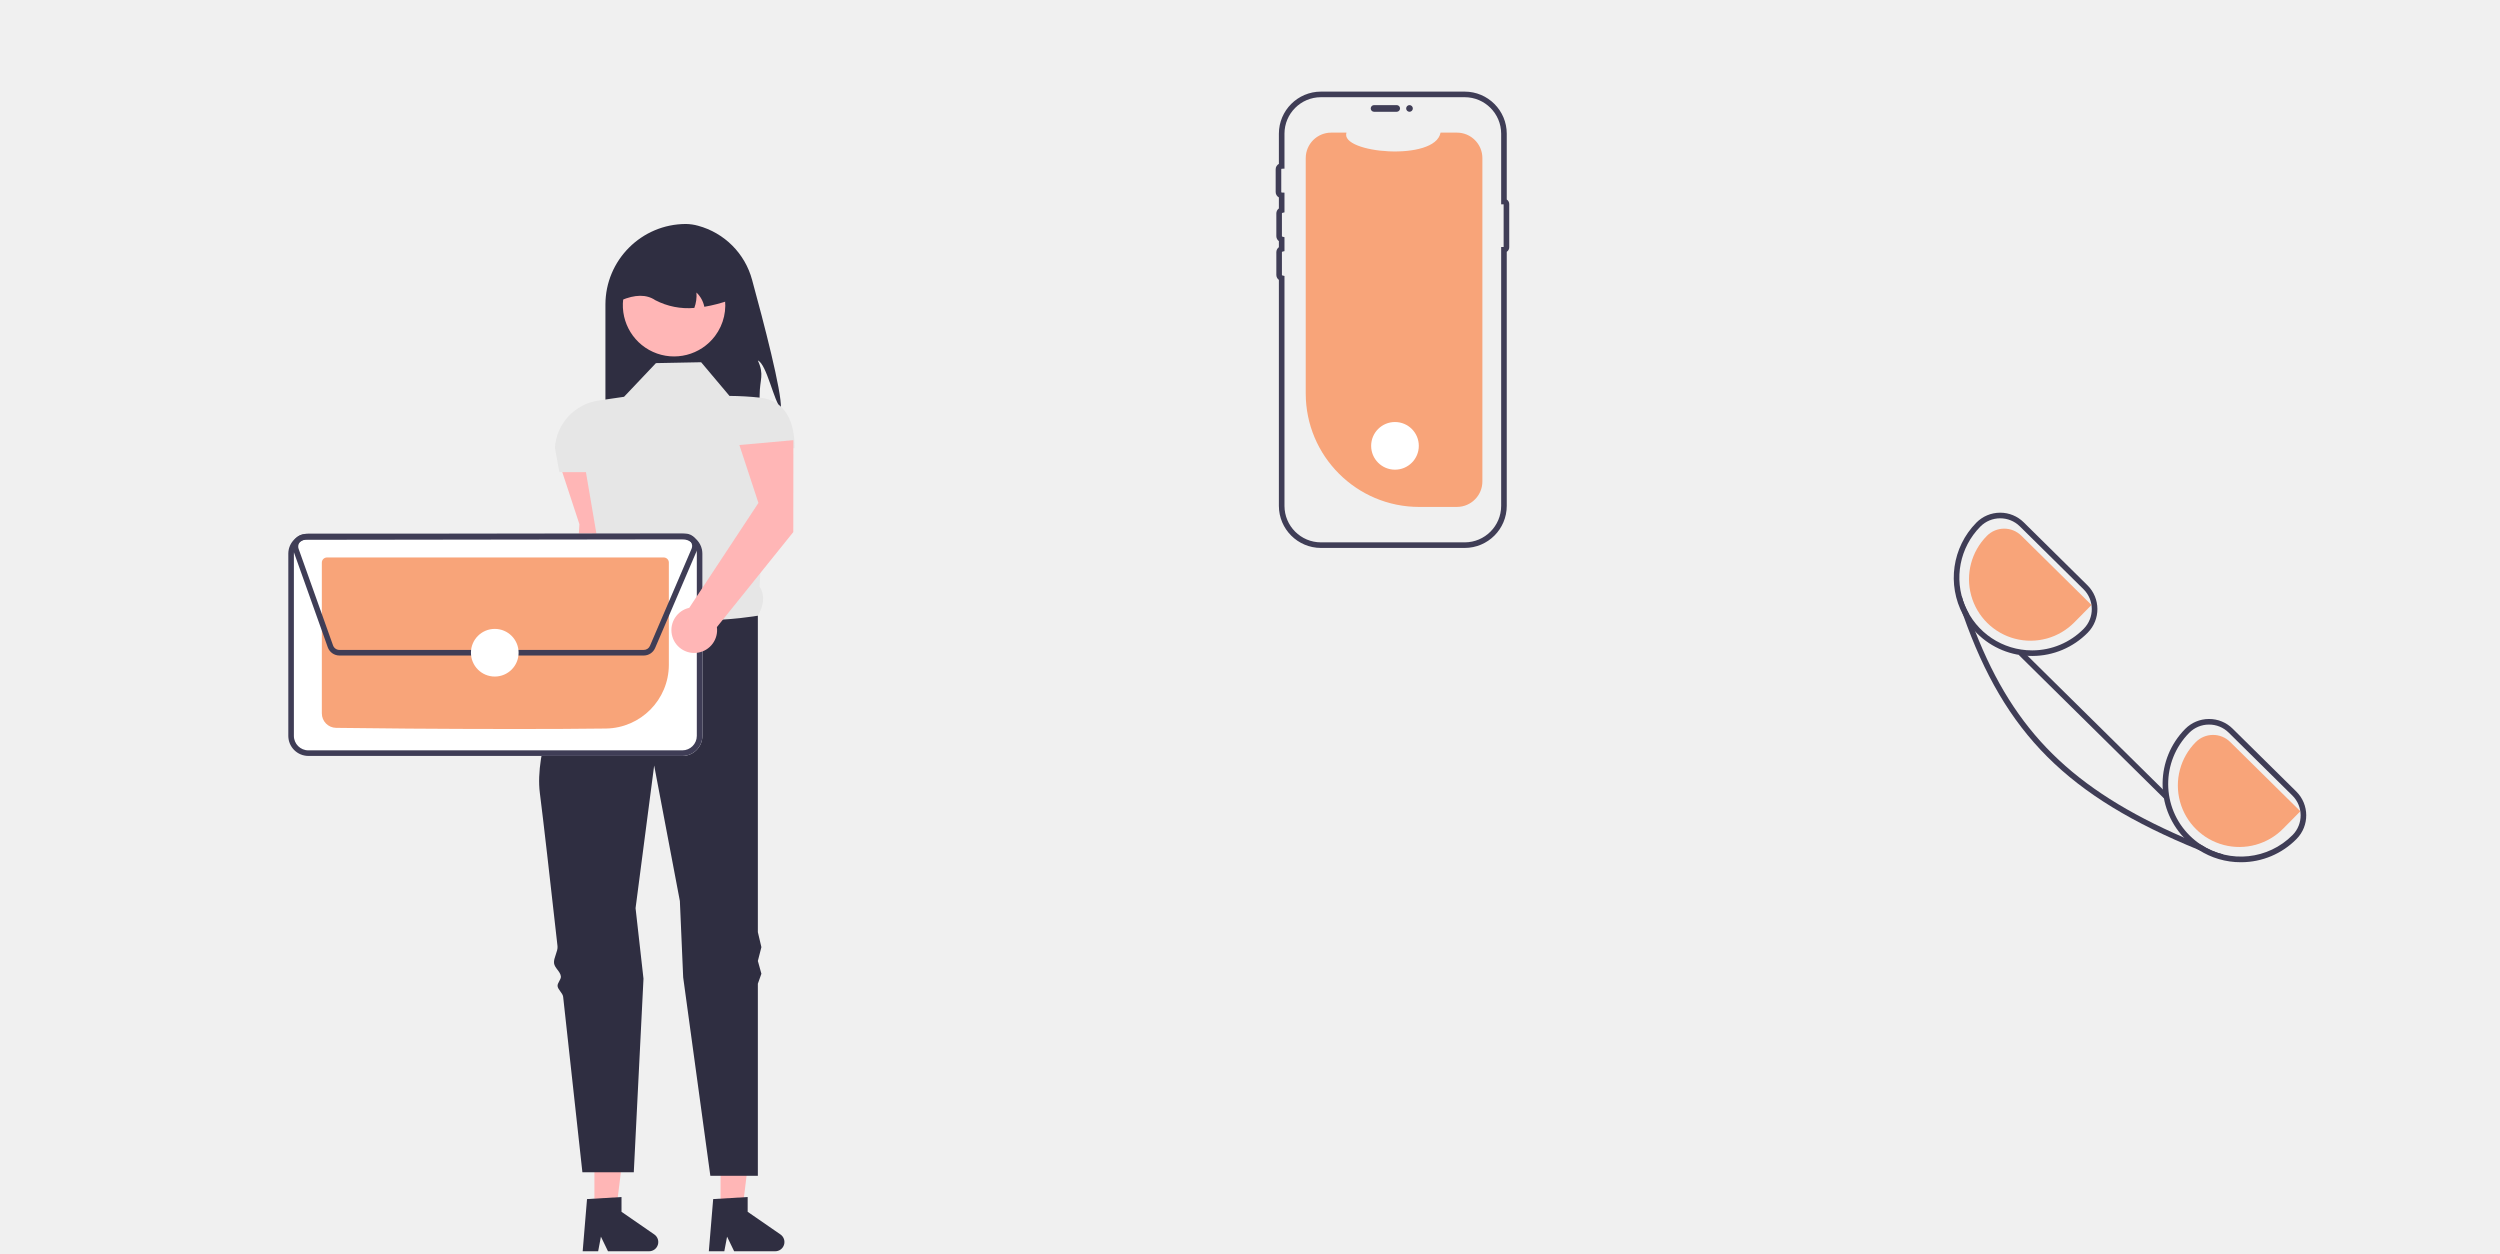
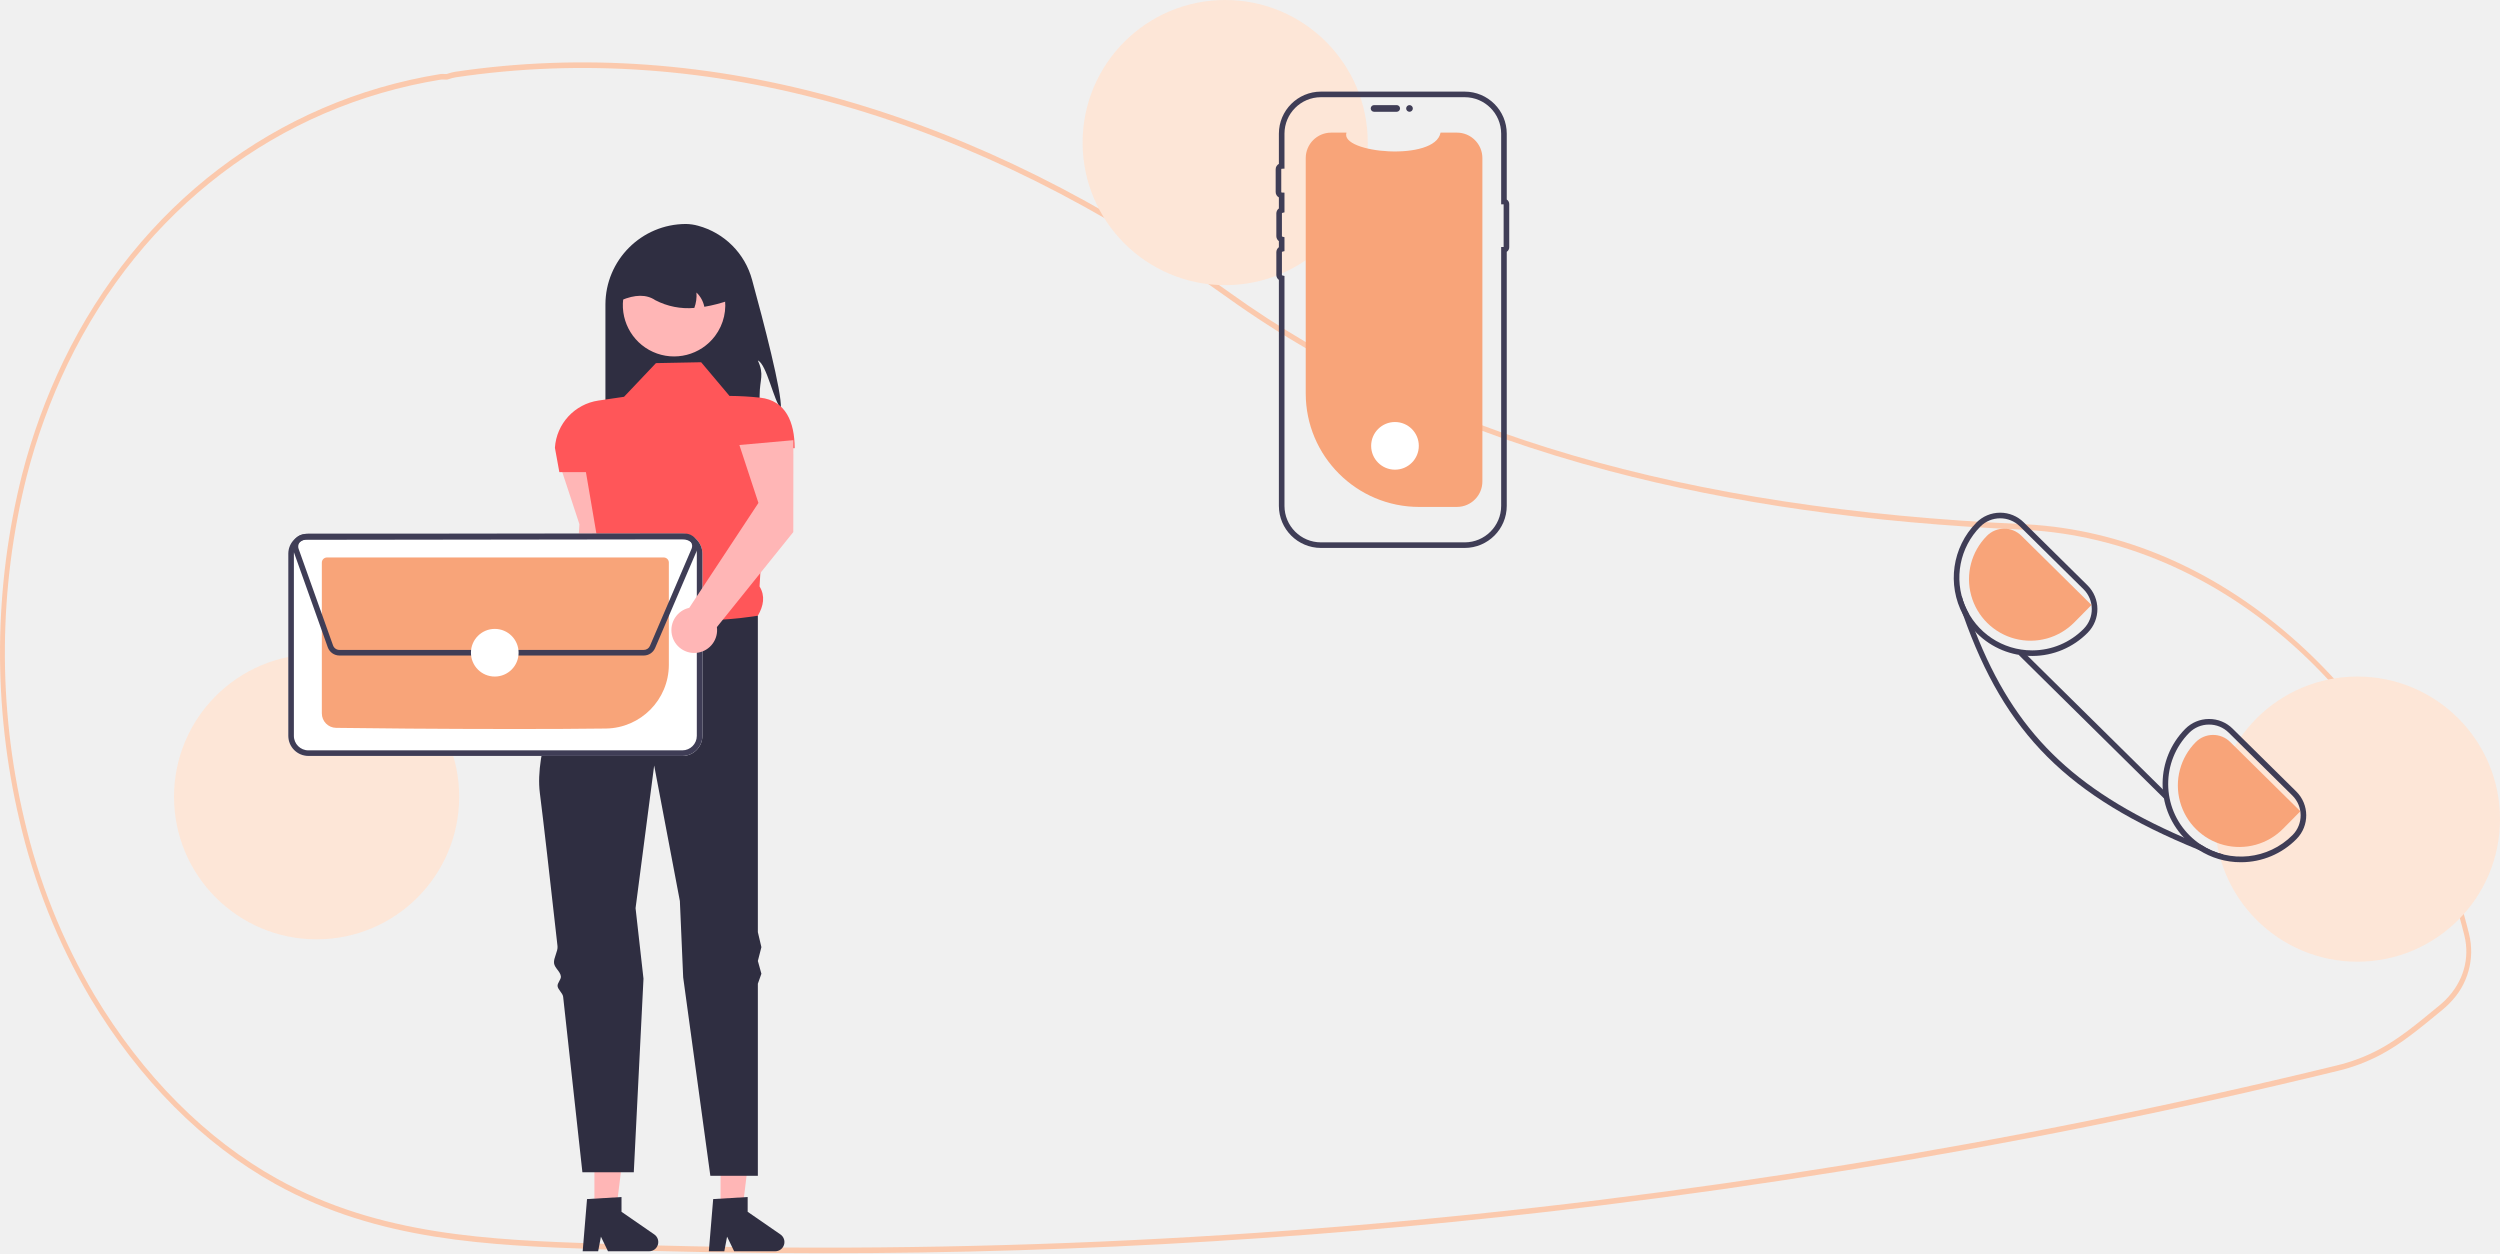
<svg xmlns="http://www.w3.org/2000/svg" data-name="Layer 1" width="894.249" height="448.282" viewBox="0 0 894.249 448.282">
-   <path d="M447.37,674.141q-40.475,0-80.829-1.449c-38.44-1.381-78.19-2.808-115.136-23.299-25.845-14.333-48.735-37.329-66.194-66.504a223.77,223.77,0,0,1-25.369-63.604,261.476,261.476,0,0,1,.953-123.779,219.834,219.834,0,0,1,14.741-40.4c26.943-55.793,76.085-93.246,134.826-102.754a6.807,6.807,0,0,1,1.463-.031c.264.014.528.029.796.018l.346-.11a16.882,16.882,0,0,1,2.721-.698c90.594-13.487,186.365,13.802,276.952,78.914,70.042,50.351,162.868,77.464,283.781,82.889l1.717.09c33.66,1.934,66.218,15.811,94.16,40.133,27.579,24.006,48.287,56.034,59.884,92.624,1.426,4.461,2.733,9.104,3.884,13.801a26.039,26.039,0,0,1-6.941,24.69v.009l-.301.31c-.725.721-1.488,1.412-2.267,2.056l-.917.756c-7.727,6.365-13.83,11.394-21.135,15.299a64.983,64.983,0,0,1-15.419,5.821c-29.465,7.184-59.388,13.844-88.936,19.797-57.385,11.57-116.281,21.115-175.054,28.368A2269.141,2269.141,0,0,1,447.37,674.141Zm-136.232-419.845a3.507,3.507,0,0,0-.539.037c-58.192,9.419-106.869,46.504-133.544,101.745a217.624,217.624,0,0,0-14.595,40,259.188,259.188,0,0,0-.941,122.681,221.622,221.622,0,0,0,25.123,62.996c17.288,28.889,39.944,51.654,65.518,65.836,36.614,20.308,76.176,21.729,114.436,23.102a2266.314,2266.314,0,0,0,358.315-15.595c58.735-7.249,117.593-16.787,174.94-28.351,29.528-5.948,59.43-12.604,88.875-19.783a63.358,63.358,0,0,0,15.047-5.679c7.157-3.826,13.202-8.807,20.855-15.111l.917-.755c.67-.554,1.329-1.146,1.958-1.761l.181-.189c6.289-6.339,8.735-14.702,6.71-22.944v-.001c-1.139-4.646-2.432-9.24-3.844-13.655-23.69-74.746-84.974-127.569-152.496-131.447l-1.707-.09c-55.232-2.479-103.564-9.344-147.752-20.99-52.75-13.902-98.801-34.83-136.876-62.201-90.242-64.862-185.613-92.049-275.811-78.626a15.473,15.473,0,0,0-2.479.643l-.623.174a9.374,9.374,0,0,1-1.062-.013C311.537,254.307,311.335,254.296,311.138,254.296Z" transform="translate(-152.8755 -225.8589)" fill="#f0f0f0" />
+   <path d="M447.37,674.141q-40.475,0-80.829-1.449c-38.44-1.381-78.19-2.808-115.136-23.299-25.845-14.333-48.735-37.329-66.194-66.504a223.77,223.77,0,0,1-25.369-63.604,261.476,261.476,0,0,1,.953-123.779,219.834,219.834,0,0,1,14.741-40.4c26.943-55.793,76.085-93.246,134.826-102.754a6.807,6.807,0,0,1,1.463-.031c.264.014.528.029.796.018l.346-.11a16.882,16.882,0,0,1,2.721-.698c90.594-13.487,186.365,13.802,276.952,78.914,70.042,50.351,162.868,77.464,283.781,82.889l1.717.09c33.66,1.934,66.218,15.811,94.16,40.133,27.579,24.006,48.287,56.034,59.884,92.624,1.426,4.461,2.733,9.104,3.884,13.801a26.039,26.039,0,0,1-6.941,24.69v.009l-.301.31c-.725.721-1.488,1.412-2.267,2.056l-.917.756c-7.727,6.365-13.83,11.394-21.135,15.299a64.983,64.983,0,0,1-15.419,5.821c-29.465,7.184-59.388,13.844-88.936,19.797-57.385,11.57-116.281,21.115-175.054,28.368A2269.141,2269.141,0,0,1,447.37,674.141Zm-136.232-419.845a3.507,3.507,0,0,0-.539.037c-58.192,9.419-106.869,46.504-133.544,101.745a217.624,217.624,0,0,0-14.595,40,259.188,259.188,0,0,0-.941,122.681,221.622,221.622,0,0,0,25.123,62.996c17.288,28.889,39.944,51.654,65.518,65.836,36.614,20.308,76.176,21.729,114.436,23.102a2266.314,2266.314,0,0,0,358.315-15.595c58.735-7.249,117.593-16.787,174.94-28.351,29.528-5.948,59.43-12.604,88.875-19.783a63.358,63.358,0,0,0,15.047-5.679c7.157-3.826,13.202-8.807,20.855-15.111l.917-.755c.67-.554,1.329-1.146,1.958-1.761l.181-.189c6.289-6.339,8.735-14.702,6.71-22.944v-.001c-1.139-4.646-2.432-9.24-3.844-13.655-23.69-74.746-84.974-127.569-152.496-131.447l-1.707-.09c-55.232-2.479-103.564-9.344-147.752-20.99-52.75-13.902-98.801-34.83-136.876-62.201-90.242-64.862-185.613-92.049-275.811-78.626a15.473,15.473,0,0,0-2.479.643l-.623.174a9.374,9.374,0,0,1-1.062-.013C311.537,254.307,311.335,254.296,311.138,254.296Z" transform="translate(-152.8755 -225.8589)" fill="#fbc9ad" />
  <path d="M432.202,371.915c-2.498-2.397-5.053-15.762-8.242-17.118,2.384,5.269.653,6.663.64,12.446a39.123,39.123,0,0,1-1.141,9.745H369.435V334.825a28.847,28.847,0,0,1,28.848-28.848,17.214,17.214,0,0,1,4.276.626A27.428,27.428,0,0,1,421.909,326.007C426.028,341.061,432.578,366.119,432.202,371.915Z" transform="translate(-152.8755 -225.8589)" fill="#2f2e41" />
  <path d="M372.605,423.782l.027-32.863L353.314,392.645l6.818,20.726-3.191,52.096a8.173,8.173,0,1,0,9.89,6.889Z" transform="translate(-152.8755 -225.8589)" fill="#ffb6b6" />
  <polygon points="257.746 432.76 265.55 432.759 269.263 402.657 257.744 402.657 257.746 432.76" fill="#ffb6b6" />
  <path d="M407.978,654.769l12.337-.736v5.286l11.729,8.101a3.302,3.302,0,0,1-1.876,6.019H415.481L412.949,668.209l-.988,5.228h-5.538Z" transform="translate(-152.8755 -225.8589)" fill="#2f2e41" />
  <polygon points="212.62 432.76 220.425 432.759 224.137 402.657 212.619 402.657 212.62 432.76" fill="#ffb6b6" />
  <path d="M362.853,654.769l12.337-.736v5.286l11.729,8.101a3.302,3.302,0,0,1-1.876,6.019H370.355l-2.532-5.228-.988,5.228H361.297Z" transform="translate(-152.8755 -225.8589)" fill="#2f2e41" />
-   <path d="M403.672,355.43l-16.167.317-11.412,12.046-9.149,1.342a18.266,18.266,0,0,0-15.577,16.897v0l1.585,8.706h9.51l5.502,32.303c-2.139,5.451-2.285,9.754,2.107,11.444l13.631,25.678L423.96,446.094c2.042-3.51,2.696-7.036.609-10.464l2.878-49.45h9.677v0c0-9.249-3.128-17.046-12.32-18.075a108.654,108.654,0,0,0-10.989-.629Z" transform="translate(-152.8755 -225.8589)" fill="#e6e6e6" />
+   <path d="M403.672,355.43l-16.167.317-11.412,12.046-9.149,1.342a18.266,18.266,0,0,0-15.577,16.897v0l1.585,8.706h9.51l5.502,32.303c-2.139,5.451-2.285,9.754,2.107,11.444l13.631,25.678L423.96,446.094c2.042-3.51,2.696-7.036.609-10.464l2.878-49.45h9.677v0c0-9.249-3.128-17.046-12.32-18.075a108.654,108.654,0,0,0-10.989-.629Z" transform="translate(-152.8755 -225.8589)" fill="#FF5659" />
  <path d="M423.96,446.094s-39.309,6.974-53.891-7.608c0,0-1.48,2.513-3.711,6.682-.642,1.199-1.881,2.011-2.629,3.463-.68,1.32-2.429,2.942-3.17,4.439-.596,1.204.36,2.777-.26,4.078-7.468,15.664-16.193,37.759-14.322,52.348,1.206,9.409,3.698,31.302,6.322,54.816.205,1.837-1.455,4.197-1.249,6.049.194,1.746,2.255,2.984,2.45,4.734.129,1.162-1.31,2.348-1.181,3.508.141,1.273,1.85,2.522,1.991,3.79,3.594,32.468,6.886,62.781,6.886,62.781h18.386l3.469-69.232-2.835-25.236,6.657-51.038,9.193,48.502,1.183,27.297,9.715,70.975H423.96v-68.708l1.268-3.569-1.268-4.578,1.268-4.932-1.268-5.372Z" transform="translate(-152.8755 -225.8589)" fill="#2f2e41" />
  <path d="M408.634,346.055a18.326,18.326,0,1,1,3.175-15.314c.053.22.097.438.14.665A18.301,18.301,0,0,1,408.634,346.055Z" transform="translate(-152.8755 -225.8589)" fill="#ffb6b6" />
  <path d="M404.813,335.598a9.633,9.633,0,0,0-2.815-5.104,13.142,13.142,0,0,1-.761,5.51,25.395,25.395,0,0,1-13.955-2.764c-3.233-2.194-7.348-2.004-12.141,0a17.75,17.75,0,0,1,17.752-17.752h3.17a17.756,17.756,0,0,1,17.752,17.752A52.852,52.852,0,0,1,404.813,335.598Z" transform="translate(-152.8755 -225.8589)" fill="#2f2e41" />
-   <circle cx="113.249" cy="285" r="51" fill="#f0f0f0" />
-   <circle cx="438.249" cy="51" r="51" fill="#f0f0f0" />
-   <circle cx="843.249" cy="293" r="51" fill="#f0f0f0" />
+   <circle cx="113.249" cy="285" r="51" fill="#fde6d7" />
+   <circle cx="438.249" cy="51" r="51" fill="#fde6d7" />
+   <circle cx="843.249" cy="293" r="51" fill="#fde6d7" />
  <path d="M683.125,282.421V398.067A9.119,9.119,0,0,1,674.101,407.186a.802.802,0,0,1-.1.004H660.541a40.606,40.606,0,0,1-40.606-40.606v-84.163a9.123,9.123,0,0,1,9.123-9.123l5.454,0c-2.527,7.371,31.765,10.474,33.648,0l5.841,0A9.123,9.123,0,0,1,683.125,282.421Z" transform="translate(-152.8755 -225.8589)" fill="#f8a479" />
  <path d="M643.182,264.65a1.197,1.197,0,0,1,1.196-1.196h8.13a1.196,1.196,0,0,1,0,2.391h-8.13A1.197,1.197,0,0,1,643.182,264.65Z" transform="translate(-152.8755 -225.8589)" fill="#3f3d56" />
  <path d="M676.794,421.859h-51.416a15.063,15.063,0,0,1-15.046-15.046V325.972a2.187,2.187,0,0,1-.911-1.779v-8.13a2.186,2.186,0,0,1,.911-1.778v-2.182a2.186,2.186,0,0,1-.911-1.778v-8.131a2.186,2.186,0,0,1,.911-1.778v-3.944a2.184,2.184,0,0,1-1.15-1.93v-8.13a2.184,2.184,0,0,1,1.15-1.93V273.674A15.063,15.063,0,0,1,625.378,258.628h51.416a15.063,15.063,0,0,1,15.046,15.046V297.23a1.886,1.886,0,0,1,.886,1.598v15.503a1.887,1.887,0,0,1-.886,1.599V406.813A15.063,15.063,0,0,1,676.794,421.859ZM625.378,260.628a13.061,13.061,0,0,0-13.046,13.046v12.508l-.962.037a.195.195,0,0,0-.188.192V294.541a.196.196,0,0,0,.188.192l.962.037v7.049l-.761.188a.197.197,0,0,0-.15.187v8.131a.197.197,0,0,0,.15.187l.761.188v4.991l-.761.188a.197.197,0,0,0-.15.187v8.13a.197.197,0,0,0,.15.187l.761.188V406.813a13.061,13.061,0,0,0,13.046,13.046h51.416a13.061,13.061,0,0,0,13.046-13.046V314.217h.886V298.942h-.886V273.674a13.061,13.061,0,0,0-13.046-13.046Z" transform="translate(-152.8755 -225.8589)" fill="#3f3d56" />
  <circle cx="504.176" cy="38.791" r="1.196" fill="#3f3d56" />
  <path d="M396.956,496.262H263.168a7.188,7.188,0,0,1-7.17-7.169v-65.189a7.188,7.188,0,0,1,7.169-7.17H396.955a7.188,7.188,0,0,1,7.17,7.169v65.189A7.188,7.188,0,0,1,396.956,496.262Z" transform="translate(-152.8755 -225.8589)" fill="#fff" />
  <path d="M396.956,496.262H263.168a7.188,7.188,0,0,1-7.17-7.169v-65.189a7.188,7.188,0,0,1,7.169-7.17H396.955a7.188,7.188,0,0,1,7.17,7.169v65.189A7.188,7.188,0,0,1,396.956,496.262ZM263.168,418.734a5.185,5.185,0,0,0-5.17,5.171v65.187a5.185,5.185,0,0,0,5.171,5.17H396.954a5.185,5.185,0,0,0,5.171-5.171v-65.187a5.185,5.185,0,0,0-5.171-5.17Z" transform="translate(-152.8755 -225.8589)" fill="#3f3d56" />
  <path d="M337.232,486.628c-26.386,0-53.899-.252-64.164-.416a5.176,5.176,0,0,1-5.07-5.155V427.095a1.83,1.83,0,0,1,1.823-1.828H390.297a1.829,1.829,0,0,1,1.827,1.823v36.612a22.842,22.842,0,0,1-22.457,22.752C360.1,486.579,348.771,486.628,337.232,486.628Z" transform="translate(-152.8755 -225.8589)" fill="#f8a479" />
  <path d="M383.146,460.339H274.287a4.438,4.438,0,0,1-4.164-2.936l-12.321-34.566a4.423,4.423,0,0,1,4.158-5.907l136.072-.189a4.423,4.423,0,0,1,4.359,5.198l.105.044-.391.912-.004.009-14.895,34.755A4.41,4.41,0,0,1,383.146,460.339Zm14.892-41.598-136.075.189a2.423,2.423,0,0,0-2.278,3.235l12.321,34.565a2.433,2.433,0,0,0,2.282,1.608H383.146a2.413,2.413,0,0,0,2.222-1.467l14.896-34.756.732.314-.732-.314a2.421,2.421,0,0,0-2.226-3.375Z" transform="translate(-152.8755 -225.8589)" fill="#3f3d56" />
  <circle cx="176.983" cy="233.48" r="8.524" fill="#fff" />
  <circle cx="498.983" cy="159.48" r="8.524" fill="#fff" />
  <path d="M974.255,508.979l-22.77-22.48a11.884,11.884,0,0,0-8.43-3.46h-.08a11.914,11.914,0,0,0-8.46,3.56,27.991,27.991,0,0,0-.49,38.84c.24.26.49.51.74.76a27.248,27.248,0,0,0,4.56,3.65,27.676,27.676,0,0,0,15.11,4.43h.17a27.826,27.826,0,0,0,19.75-8.32,12.023,12.023,0,0,0-.1-16.98Zm-1.32,15.57a26.092,26.092,0,0,1-32.76,3.48,26.786,26.786,0,0,1-4.01-3.25,26.002,26.002,0,0,1-.23-36.77,9.913,9.913,0,0,1,7.06-2.97h.06a9.911,9.911,0,0,1,7.02,2.88l22.77,22.49a10.007,10.007,0,0,1,.09,14.14Z" transform="translate(-152.8755 -225.8589)" fill="#3f3d56" />
  <path d="M899.545,435.199l-22.77-22.49a11.926,11.926,0,0,0-8.43-3.46h-.07a11.947,11.947,0,0,0-8.47,3.57,28.077,28.077,0,0,0-4.72,33l.01.01a27.562,27.562,0,0,0,4.33,5.93c.19.22.41.44.63.66a27.835,27.835,0,0,0,19.67,8.08h.18a27.854,27.854,0,0,0,19.75-8.33,11.999,11.999,0,0,0-.11-16.97Zm-1.32,15.57a25.855,25.855,0,0,1-18.33,7.73h-.17a26,26,0,0,1-18.49-44.27,10.008,10.008,0,0,1,14.14-.09l22.77,22.48A10.019,10.019,0,0,1,898.225,450.769Z" transform="translate(-152.8755 -225.8589)" fill="#3f3d56" />
  <path d="M975.71,516.046l-25.103-24.794a8.727,8.727,0,0,0-12.327.076,22,22,0,1,0,31.305,30.919Z" transform="translate(-152.8755 -225.8589)" fill="#f8a479" />
  <path d="M901.004,442.262l-25.103-24.794a8.727,8.727,0,0,0-12.327.076,22,22,0,1,0,31.305,30.919Z" transform="translate(-152.8755 -225.8589)" fill="#f8a479" />
  <path d="M948.125,531.489l-.6,1.58q-4.23-1.605-8.2-3.22c-46.88-19.13-69.26-41.52-84.23-84.02l-.01-.01q-1.065-3-2.07-6.14l1.58-.51a25.542,25.542,0,0,0,2.3,5.78q1.23,3.495,2.53,6.81c14.07,35.87,34.82,56.37,74.6,73.68q3,1.305,6.15,2.59A26.087,26.087,0,0,0,948.125,531.489Z" transform="translate(-152.8755 -225.8589)" fill="#3f3d56" />
  <rect x="900.623" y="448.539" width="2.001" height="73" transform="translate(-229.9252 559.8239) rotate(-45.35527)" fill="#3f3d56" />
  <path d="M436.64,416.173l.027-32.863-19.318,1.726,6.818,20.726-24.747,37.514a8.173,8.173,0,1,0,9.89,6.889Z" transform="translate(-152.8755 -225.8589)" fill="#ffb6b6" />
</svg>
